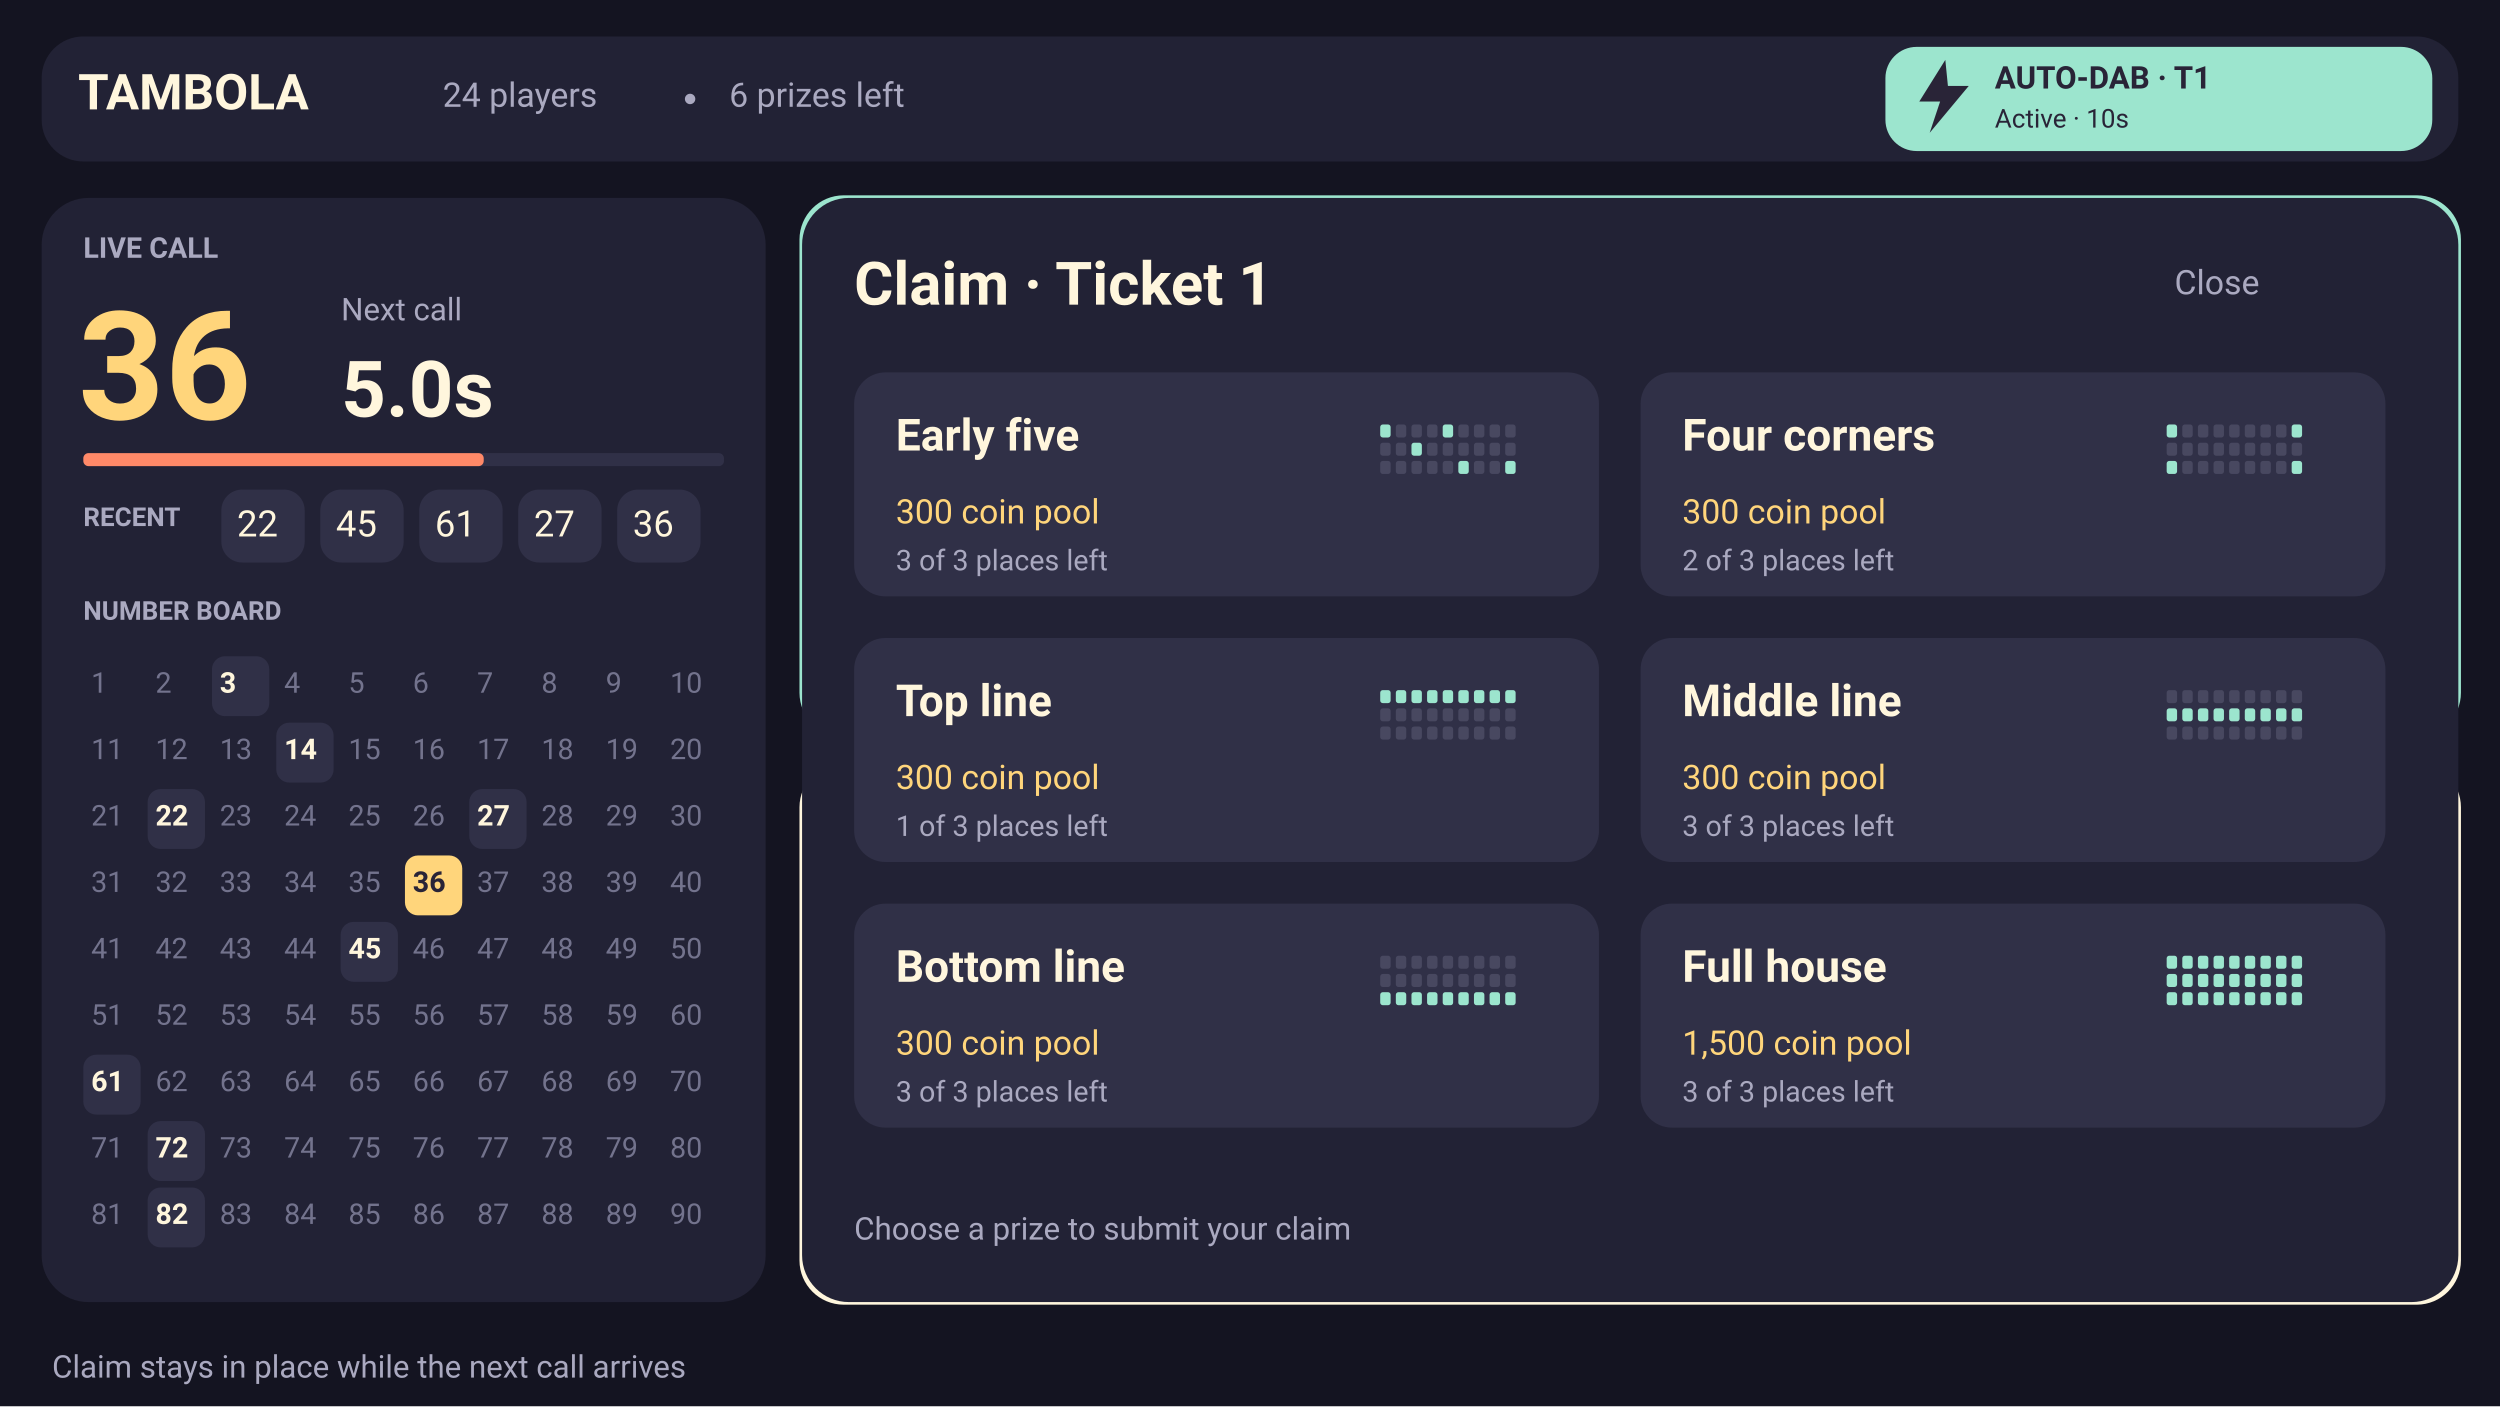
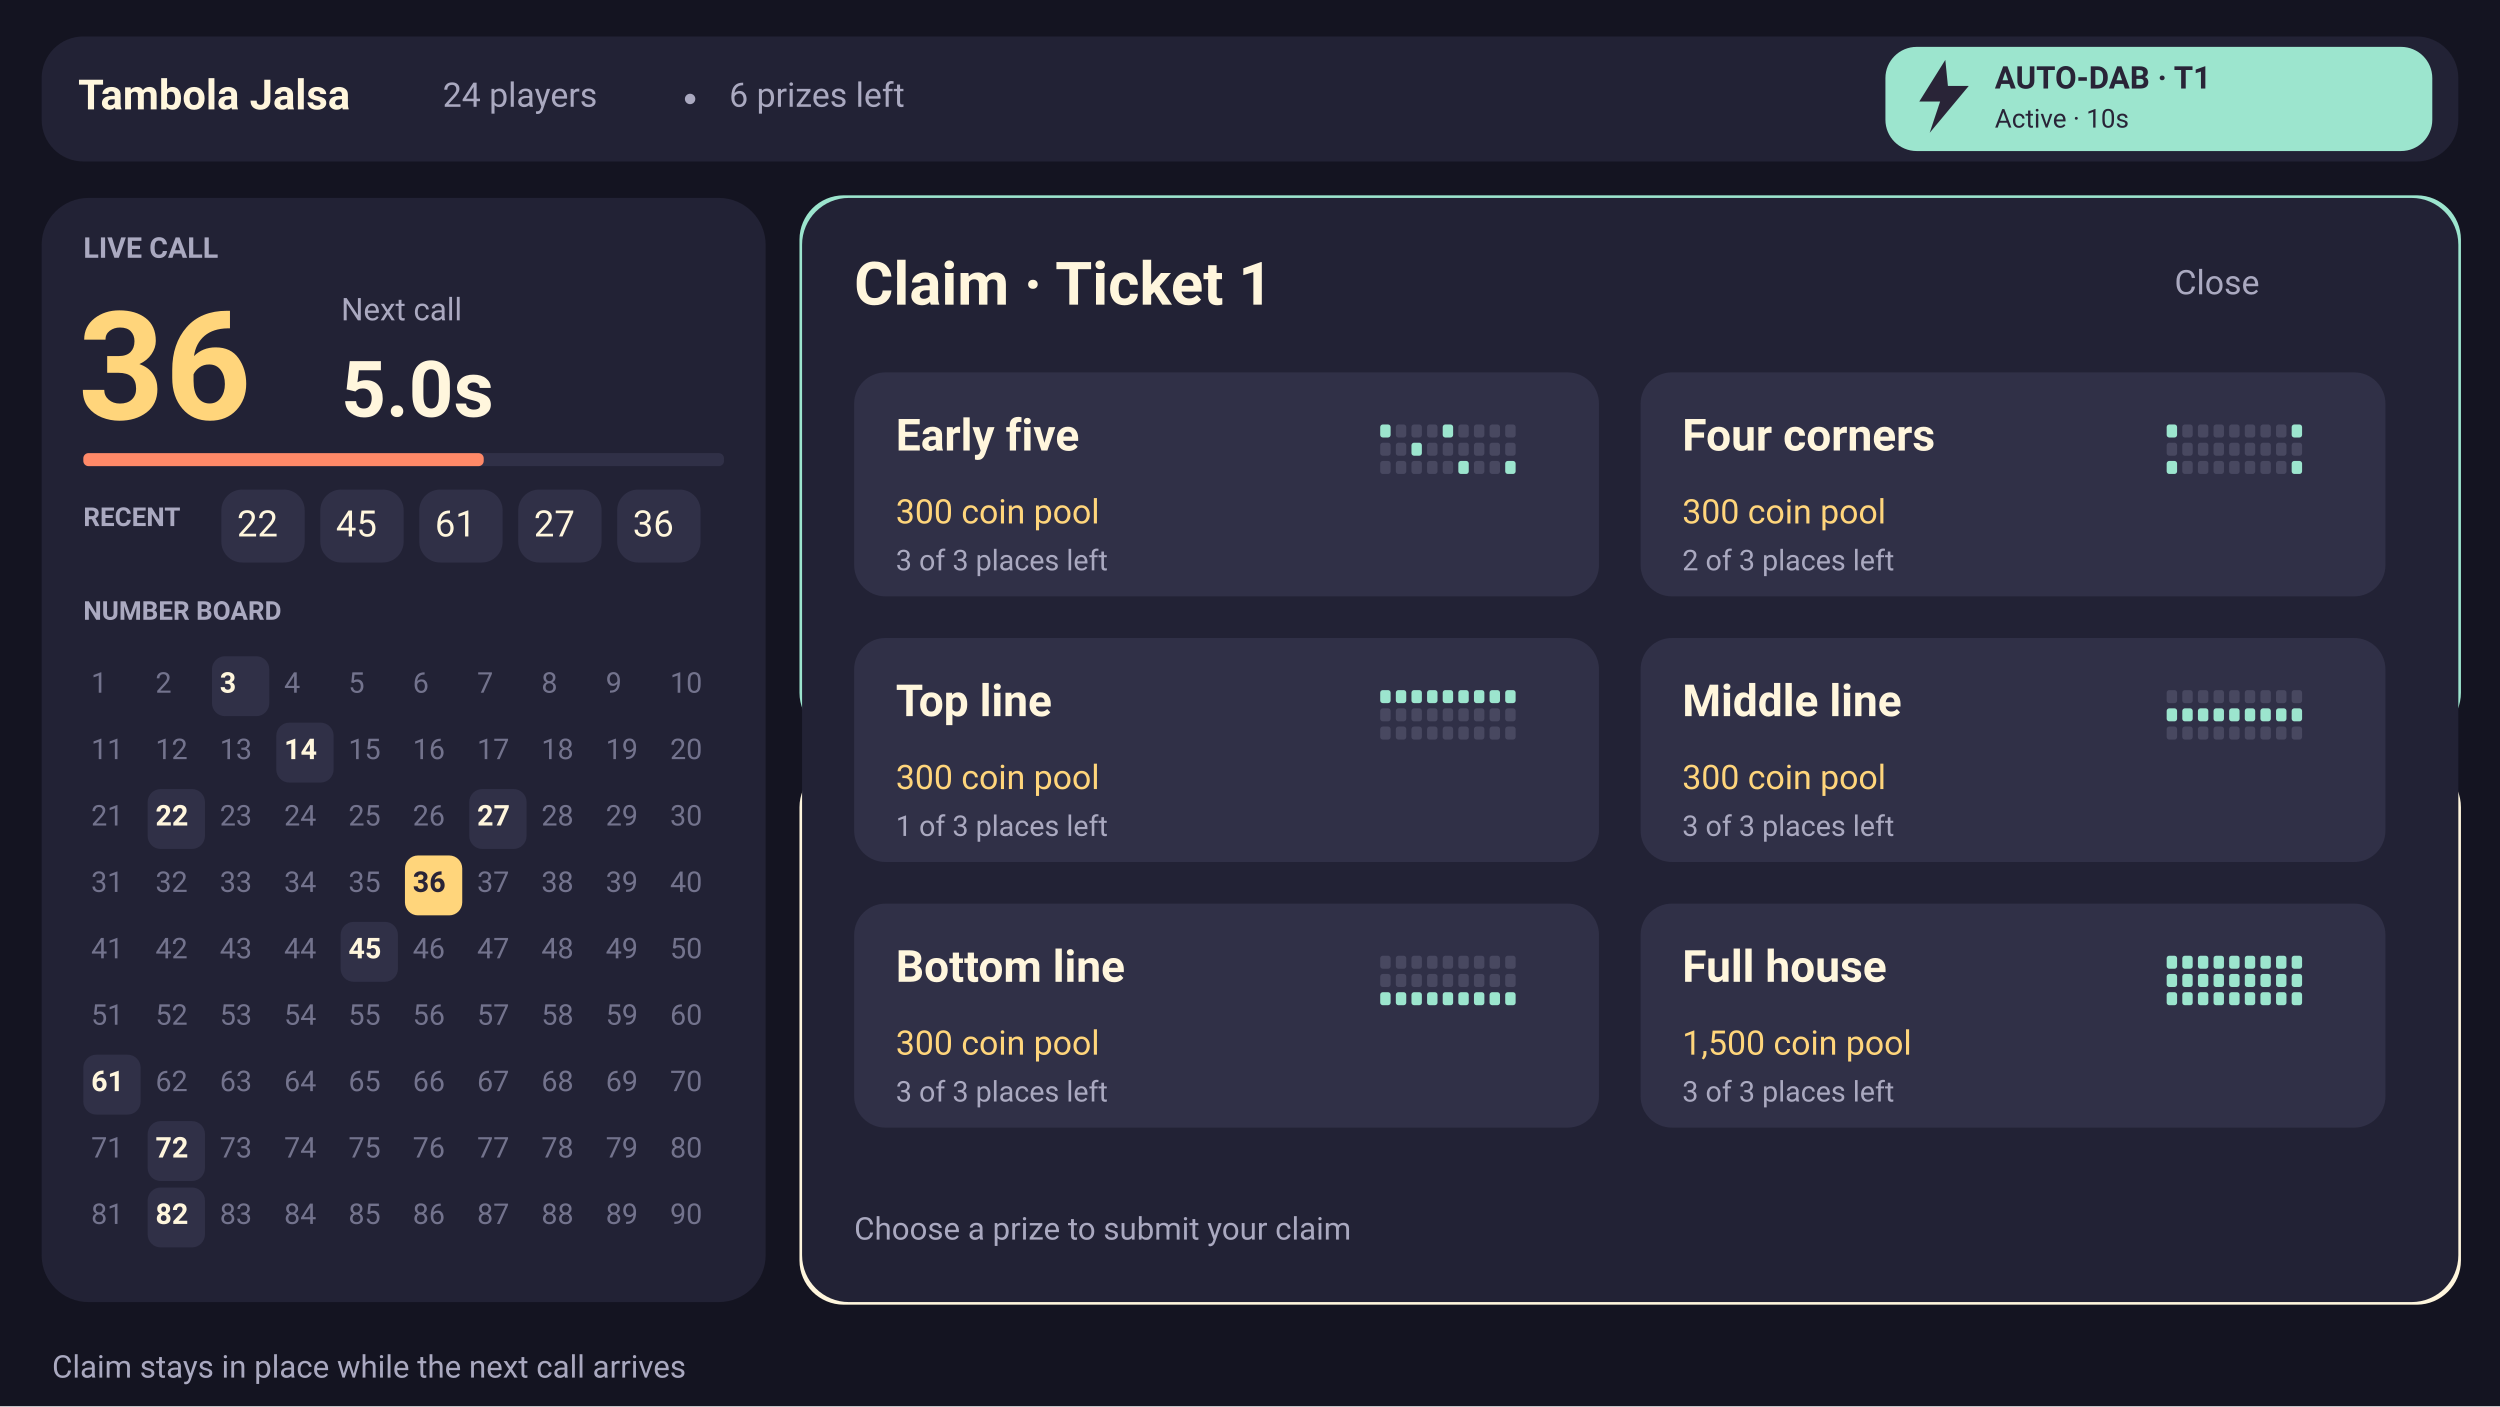
<svg xmlns="http://www.w3.org/2000/svg" width="960" height="540" viewBox="0 0 960 540">
  <rect width="960" height="540" fill="#141421" />
  <rect x="16" y="14" width="928" height="48" rx="16" fill="#222235" />
-   <text x="30" y="42" font-family="Segoe UI,Roboto,sans-serif" font-size="19" font-weight="700" fill="#FFF6DD">TAMBOLA</text>
+   <text x="30" y="42" font-family="Segoe UI,Roboto,sans-serif" font-size="16" font-weight="700" fill="#FFF6DD">Tambola Jalsa</text>
  <text x="170" y="41" font-family="Segoe UI,Roboto,sans-serif" font-size="13" font-weight="400" fill="#AAA9C0">24 players</text>
  <circle cx="265" cy="38" r="2" fill="#AAA9C0" />
  <text x="280" y="41" font-family="Segoe UI,Roboto,sans-serif" font-size="13" font-weight="400" fill="#AAA9C0">6 prizes left</text>
  <rect x="724" y="18" width="210" height="40" rx="12" fill="#9CE5CE" />
  <polygon points="747,23 737,39 745,39 741,51 756,33 748,33" fill="#292437" />
  <text x="766" y="34" font-family="Segoe UI,Roboto,sans-serif" font-size="12" font-weight="700" fill="#292437">AUTO-DAB · T1</text>
  <text x="766" y="49" font-family="Segoe UI,Roboto,sans-serif" font-size="10" font-weight="400" fill="#292437">Active · 10s</text>
  <rect x="16" y="76" width="278" height="424" rx="18" fill="#222235" />
  <text x="32" y="99" font-family="Segoe UI,Roboto,sans-serif" font-size="11" font-weight="700" fill="#AAA9C0">LIVE CALL</text>
  <text x="30" y="161" font-family="Segoe UI,Roboto,sans-serif" font-size="58" font-weight="700" fill="#FFD57B">36</text>
  <text x="131" y="123" font-family="Segoe UI,Roboto,sans-serif" font-size="12" font-weight="400" fill="#AAA9C0">Next call</text>
  <text x="131" y="160" font-family="Segoe UI,Roboto,sans-serif" font-size="30" font-weight="700" fill="#FFF6DD">5.0s</text>
  <rect x="32" y="174" width="246" height="5" rx="2" fill="#303047" />
  <rect x="32" y="174" width="153.75" height="5" rx="2" fill="#FF8968" />
  <text x="32" y="202" font-family="Segoe UI,Roboto,sans-serif" font-size="10" font-weight="700" fill="#AAA9C0">RECENT</text>
  <rect x="85" y="188" width="32" height="28" rx="8" fill="#303047" />
  <text x="91" y="206" font-family="Segoe UI,Roboto,sans-serif" font-size="14" font-weight="400" fill="#FFF6DD">22</text>
  <rect x="123" y="188" width="32" height="28" rx="8" fill="#303047" />
  <text x="129" y="206" font-family="Segoe UI,Roboto,sans-serif" font-size="14" font-weight="400" fill="#FFF6DD">45</text>
  <rect x="161" y="188" width="32" height="28" rx="8" fill="#303047" />
  <text x="167" y="206" font-family="Segoe UI,Roboto,sans-serif" font-size="14" font-weight="400" fill="#FFF6DD">61</text>
  <rect x="199" y="188" width="32" height="28" rx="8" fill="#303047" />
  <text x="205" y="206" font-family="Segoe UI,Roboto,sans-serif" font-size="14" font-weight="400" fill="#FFF6DD">27</text>
  <rect x="237" y="188" width="32" height="28" rx="8" fill="#303047" />
  <text x="243" y="206" font-family="Segoe UI,Roboto,sans-serif" font-size="14" font-weight="400" fill="#FFF6DD">36</text>
  <text x="32" y="238" font-family="Segoe UI,Roboto,sans-serif" font-size="10" font-weight="700" fill="#AAA9C0">NUMBER BOARD</text>
  <text x="35.0" y="266.0" font-family="Segoe UI,Roboto,sans-serif" font-size="11" font-weight="400" fill="#73738D">1</text>
  <text x="59.7" y="266.0" font-family="Segoe UI,Roboto,sans-serif" font-size="11" font-weight="400" fill="#73738D">2</text>
  <rect x="81.4" y="252.0" width="22" height="23" rx="5" fill="#303047" />
  <text x="84.4" y="266.0" font-family="Segoe UI,Roboto,sans-serif" font-size="11" font-weight="700" fill="#FFF6DD">3</text>
  <text x="109.1" y="266.0" font-family="Segoe UI,Roboto,sans-serif" font-size="11" font-weight="400" fill="#73738D">4</text>
  <text x="133.8" y="266.0" font-family="Segoe UI,Roboto,sans-serif" font-size="11" font-weight="400" fill="#73738D">5</text>
  <text x="158.5" y="266.0" font-family="Segoe UI,Roboto,sans-serif" font-size="11" font-weight="400" fill="#73738D">6</text>
  <text x="183.2" y="266.0" font-family="Segoe UI,Roboto,sans-serif" font-size="11" font-weight="400" fill="#73738D">7</text>
  <text x="207.9" y="266.0" font-family="Segoe UI,Roboto,sans-serif" font-size="11" font-weight="400" fill="#73738D">8</text>
  <text x="232.6" y="266.0" font-family="Segoe UI,Roboto,sans-serif" font-size="11" font-weight="400" fill="#73738D">9</text>
  <text x="257.3" y="266.0" font-family="Segoe UI,Roboto,sans-serif" font-size="11" font-weight="400" fill="#73738D">10</text>
  <text x="35.0" y="291.5" font-family="Segoe UI,Roboto,sans-serif" font-size="11" font-weight="400" fill="#73738D">11</text>
  <text x="59.7" y="291.5" font-family="Segoe UI,Roboto,sans-serif" font-size="11" font-weight="400" fill="#73738D">12</text>
  <text x="84.4" y="291.5" font-family="Segoe UI,Roboto,sans-serif" font-size="11" font-weight="400" fill="#73738D">13</text>
  <rect x="106.1" y="277.5" width="22" height="23" rx="5" fill="#303047" />
  <text x="109.1" y="291.5" font-family="Segoe UI,Roboto,sans-serif" font-size="11" font-weight="700" fill="#FFF6DD">14</text>
  <text x="133.8" y="291.5" font-family="Segoe UI,Roboto,sans-serif" font-size="11" font-weight="400" fill="#73738D">15</text>
  <text x="158.5" y="291.5" font-family="Segoe UI,Roboto,sans-serif" font-size="11" font-weight="400" fill="#73738D">16</text>
  <text x="183.2" y="291.5" font-family="Segoe UI,Roboto,sans-serif" font-size="11" font-weight="400" fill="#73738D">17</text>
  <text x="207.9" y="291.5" font-family="Segoe UI,Roboto,sans-serif" font-size="11" font-weight="400" fill="#73738D">18</text>
  <text x="232.6" y="291.5" font-family="Segoe UI,Roboto,sans-serif" font-size="11" font-weight="400" fill="#73738D">19</text>
  <text x="257.3" y="291.5" font-family="Segoe UI,Roboto,sans-serif" font-size="11" font-weight="400" fill="#73738D">20</text>
  <text x="35.0" y="317.0" font-family="Segoe UI,Roboto,sans-serif" font-size="11" font-weight="400" fill="#73738D">21</text>
  <rect x="56.7" y="303.0" width="22" height="23" rx="5" fill="#303047" />
  <text x="59.7" y="317.0" font-family="Segoe UI,Roboto,sans-serif" font-size="11" font-weight="700" fill="#FFF6DD">22</text>
  <text x="84.4" y="317.0" font-family="Segoe UI,Roboto,sans-serif" font-size="11" font-weight="400" fill="#73738D">23</text>
  <text x="109.1" y="317.0" font-family="Segoe UI,Roboto,sans-serif" font-size="11" font-weight="400" fill="#73738D">24</text>
  <text x="133.8" y="317.0" font-family="Segoe UI,Roboto,sans-serif" font-size="11" font-weight="400" fill="#73738D">25</text>
  <text x="158.5" y="317.0" font-family="Segoe UI,Roboto,sans-serif" font-size="11" font-weight="400" fill="#73738D">26</text>
  <rect x="180.2" y="303.0" width="22" height="23" rx="5" fill="#303047" />
  <text x="183.2" y="317.0" font-family="Segoe UI,Roboto,sans-serif" font-size="11" font-weight="700" fill="#FFF6DD">27</text>
  <text x="207.9" y="317.0" font-family="Segoe UI,Roboto,sans-serif" font-size="11" font-weight="400" fill="#73738D">28</text>
  <text x="232.6" y="317.0" font-family="Segoe UI,Roboto,sans-serif" font-size="11" font-weight="400" fill="#73738D">29</text>
  <text x="257.3" y="317.0" font-family="Segoe UI,Roboto,sans-serif" font-size="11" font-weight="400" fill="#73738D">30</text>
  <text x="35.0" y="342.5" font-family="Segoe UI,Roboto,sans-serif" font-size="11" font-weight="400" fill="#73738D">31</text>
  <text x="59.7" y="342.5" font-family="Segoe UI,Roboto,sans-serif" font-size="11" font-weight="400" fill="#73738D">32</text>
  <text x="84.4" y="342.5" font-family="Segoe UI,Roboto,sans-serif" font-size="11" font-weight="400" fill="#73738D">33</text>
  <text x="109.1" y="342.5" font-family="Segoe UI,Roboto,sans-serif" font-size="11" font-weight="400" fill="#73738D">34</text>
  <text x="133.8" y="342.5" font-family="Segoe UI,Roboto,sans-serif" font-size="11" font-weight="400" fill="#73738D">35</text>
  <rect x="155.5" y="328.5" width="22" height="23" rx="5" fill="#FFD57B" />
  <text x="158.5" y="342.5" font-family="Segoe UI,Roboto,sans-serif" font-size="11" font-weight="700" fill="#292437">36</text>
  <text x="183.2" y="342.5" font-family="Segoe UI,Roboto,sans-serif" font-size="11" font-weight="400" fill="#73738D">37</text>
  <text x="207.9" y="342.5" font-family="Segoe UI,Roboto,sans-serif" font-size="11" font-weight="400" fill="#73738D">38</text>
  <text x="232.6" y="342.5" font-family="Segoe UI,Roboto,sans-serif" font-size="11" font-weight="400" fill="#73738D">39</text>
  <text x="257.3" y="342.5" font-family="Segoe UI,Roboto,sans-serif" font-size="11" font-weight="400" fill="#73738D">40</text>
  <text x="35.0" y="368.0" font-family="Segoe UI,Roboto,sans-serif" font-size="11" font-weight="400" fill="#73738D">41</text>
  <text x="59.7" y="368.0" font-family="Segoe UI,Roboto,sans-serif" font-size="11" font-weight="400" fill="#73738D">42</text>
  <text x="84.4" y="368.0" font-family="Segoe UI,Roboto,sans-serif" font-size="11" font-weight="400" fill="#73738D">43</text>
  <text x="109.1" y="368.0" font-family="Segoe UI,Roboto,sans-serif" font-size="11" font-weight="400" fill="#73738D">44</text>
  <rect x="130.8" y="354.0" width="22" height="23" rx="5" fill="#303047" />
  <text x="133.8" y="368.0" font-family="Segoe UI,Roboto,sans-serif" font-size="11" font-weight="700" fill="#FFF6DD">45</text>
  <text x="158.5" y="368.0" font-family="Segoe UI,Roboto,sans-serif" font-size="11" font-weight="400" fill="#73738D">46</text>
  <text x="183.2" y="368.0" font-family="Segoe UI,Roboto,sans-serif" font-size="11" font-weight="400" fill="#73738D">47</text>
  <text x="207.9" y="368.0" font-family="Segoe UI,Roboto,sans-serif" font-size="11" font-weight="400" fill="#73738D">48</text>
  <text x="232.6" y="368.0" font-family="Segoe UI,Roboto,sans-serif" font-size="11" font-weight="400" fill="#73738D">49</text>
  <text x="257.3" y="368.0" font-family="Segoe UI,Roboto,sans-serif" font-size="11" font-weight="400" fill="#73738D">50</text>
  <text x="35.0" y="393.5" font-family="Segoe UI,Roboto,sans-serif" font-size="11" font-weight="400" fill="#73738D">51</text>
  <text x="59.7" y="393.5" font-family="Segoe UI,Roboto,sans-serif" font-size="11" font-weight="400" fill="#73738D">52</text>
  <text x="84.4" y="393.5" font-family="Segoe UI,Roboto,sans-serif" font-size="11" font-weight="400" fill="#73738D">53</text>
  <text x="109.1" y="393.5" font-family="Segoe UI,Roboto,sans-serif" font-size="11" font-weight="400" fill="#73738D">54</text>
  <text x="133.8" y="393.5" font-family="Segoe UI,Roboto,sans-serif" font-size="11" font-weight="400" fill="#73738D">55</text>
  <text x="158.5" y="393.5" font-family="Segoe UI,Roboto,sans-serif" font-size="11" font-weight="400" fill="#73738D">56</text>
  <text x="183.2" y="393.5" font-family="Segoe UI,Roboto,sans-serif" font-size="11" font-weight="400" fill="#73738D">57</text>
  <text x="207.9" y="393.5" font-family="Segoe UI,Roboto,sans-serif" font-size="11" font-weight="400" fill="#73738D">58</text>
  <text x="232.6" y="393.5" font-family="Segoe UI,Roboto,sans-serif" font-size="11" font-weight="400" fill="#73738D">59</text>
  <text x="257.3" y="393.5" font-family="Segoe UI,Roboto,sans-serif" font-size="11" font-weight="400" fill="#73738D">60</text>
  <rect x="32.0" y="405.0" width="22" height="23" rx="5" fill="#303047" />
  <text x="35.0" y="419.0" font-family="Segoe UI,Roboto,sans-serif" font-size="11" font-weight="700" fill="#FFF6DD">61</text>
  <text x="59.7" y="419.0" font-family="Segoe UI,Roboto,sans-serif" font-size="11" font-weight="400" fill="#73738D">62</text>
  <text x="84.4" y="419.0" font-family="Segoe UI,Roboto,sans-serif" font-size="11" font-weight="400" fill="#73738D">63</text>
  <text x="109.1" y="419.0" font-family="Segoe UI,Roboto,sans-serif" font-size="11" font-weight="400" fill="#73738D">64</text>
  <text x="133.8" y="419.0" font-family="Segoe UI,Roboto,sans-serif" font-size="11" font-weight="400" fill="#73738D">65</text>
  <text x="158.5" y="419.0" font-family="Segoe UI,Roboto,sans-serif" font-size="11" font-weight="400" fill="#73738D">66</text>
  <text x="183.2" y="419.0" font-family="Segoe UI,Roboto,sans-serif" font-size="11" font-weight="400" fill="#73738D">67</text>
  <text x="207.9" y="419.0" font-family="Segoe UI,Roboto,sans-serif" font-size="11" font-weight="400" fill="#73738D">68</text>
  <text x="232.6" y="419.0" font-family="Segoe UI,Roboto,sans-serif" font-size="11" font-weight="400" fill="#73738D">69</text>
  <text x="257.3" y="419.0" font-family="Segoe UI,Roboto,sans-serif" font-size="11" font-weight="400" fill="#73738D">70</text>
  <text x="35.0" y="444.5" font-family="Segoe UI,Roboto,sans-serif" font-size="11" font-weight="400" fill="#73738D">71</text>
  <rect x="56.7" y="430.5" width="22" height="23" rx="5" fill="#303047" />
  <text x="59.7" y="444.5" font-family="Segoe UI,Roboto,sans-serif" font-size="11" font-weight="700" fill="#FFF6DD">72</text>
  <text x="84.4" y="444.5" font-family="Segoe UI,Roboto,sans-serif" font-size="11" font-weight="400" fill="#73738D">73</text>
  <text x="109.1" y="444.5" font-family="Segoe UI,Roboto,sans-serif" font-size="11" font-weight="400" fill="#73738D">74</text>
  <text x="133.8" y="444.5" font-family="Segoe UI,Roboto,sans-serif" font-size="11" font-weight="400" fill="#73738D">75</text>
  <text x="158.5" y="444.5" font-family="Segoe UI,Roboto,sans-serif" font-size="11" font-weight="400" fill="#73738D">76</text>
  <text x="183.2" y="444.5" font-family="Segoe UI,Roboto,sans-serif" font-size="11" font-weight="400" fill="#73738D">77</text>
  <text x="207.9" y="444.5" font-family="Segoe UI,Roboto,sans-serif" font-size="11" font-weight="400" fill="#73738D">78</text>
  <text x="232.6" y="444.5" font-family="Segoe UI,Roboto,sans-serif" font-size="11" font-weight="400" fill="#73738D">79</text>
  <text x="257.3" y="444.5" font-family="Segoe UI,Roboto,sans-serif" font-size="11" font-weight="400" fill="#73738D">80</text>
  <text x="35.0" y="470.0" font-family="Segoe UI,Roboto,sans-serif" font-size="11" font-weight="400" fill="#73738D">81</text>
  <rect x="56.7" y="456.0" width="22" height="23" rx="5" fill="#303047" />
  <text x="59.7" y="470.0" font-family="Segoe UI,Roboto,sans-serif" font-size="11" font-weight="700" fill="#FFF6DD">82</text>
  <text x="84.4" y="470.0" font-family="Segoe UI,Roboto,sans-serif" font-size="11" font-weight="400" fill="#73738D">83</text>
  <text x="109.1" y="470.0" font-family="Segoe UI,Roboto,sans-serif" font-size="11" font-weight="400" fill="#73738D">84</text>
  <text x="133.8" y="470.0" font-family="Segoe UI,Roboto,sans-serif" font-size="11" font-weight="400" fill="#73738D">85</text>
  <text x="158.5" y="470.0" font-family="Segoe UI,Roboto,sans-serif" font-size="11" font-weight="400" fill="#73738D">86</text>
  <text x="183.2" y="470.0" font-family="Segoe UI,Roboto,sans-serif" font-size="11" font-weight="400" fill="#73738D">87</text>
  <text x="207.9" y="470.0" font-family="Segoe UI,Roboto,sans-serif" font-size="11" font-weight="400" fill="#73738D">88</text>
  <text x="232.6" y="470.0" font-family="Segoe UI,Roboto,sans-serif" font-size="11" font-weight="400" fill="#73738D">89</text>
  <text x="257.3" y="470.0" font-family="Segoe UI,Roboto,sans-serif" font-size="11" font-weight="400" fill="#73738D">90</text>
  <rect x="308" y="76" width="636" height="206" rx="16" fill="#FFF6DD" stroke="#9CE5CE" stroke-width="2" />
  <text x="323" y="98" font-family="Segoe UI,Roboto,sans-serif" font-size="12" font-weight="700" fill="#292437">TICKET 1</text>
  <text x="405" y="97" font-family="Segoe UI,Roboto,sans-serif" font-size="11" font-weight="400" fill="#62596A">Auto-Dab active</text>
  <rect x="824" y="81" width="108" height="30" rx="10" fill="#FF8968" />
  <text x="845" y="99" font-family="Segoe UI,Roboto,sans-serif" font-size="12" font-weight="700" fill="#292437">Claim prize</text>
  <rect x="320" y="118" width="65" height="48" rx="6" fill="#FAF0D7" />
  <circle cx="352.5" cy="142" r="20" fill="#9CE5CE" />
  <text x="344.5" y="148" font-family="Segoe UI,Roboto,sans-serif" font-size="24" font-weight="700" fill="#292437">3</text>
  <rect x="388" y="118" width="65" height="48" rx="6" fill="#EDE3CC" />
  <rect x="456" y="118" width="65" height="48" rx="6" fill="#FAF0D7" />
  <circle cx="488.5" cy="142" r="20" fill="#9CE5CE" />
  <text x="473.5" y="148" font-family="Segoe UI,Roboto,sans-serif" font-size="24" font-weight="700" fill="#292437">22</text>
  <rect x="524" y="118" width="65" height="48" rx="6" fill="#EDE3CC" />
  <rect x="592" y="118" width="65" height="48" rx="6" fill="#FAF0D7" />
  <circle cx="624.5" cy="142" r="20" fill="#9CE5CE" />
  <text x="609.5" y="148" font-family="Segoe UI,Roboto,sans-serif" font-size="24" font-weight="700" fill="#292437">45</text>
  <rect x="660" y="118" width="65" height="48" rx="6" fill="#EDE3CC" />
  <rect x="728" y="118" width="65" height="48" rx="6" fill="#FAF0D7" />
  <circle cx="760.5" cy="142" r="20" fill="#9CE5CE" />
  <text x="745.5" y="148" font-family="Segoe UI,Roboto,sans-serif" font-size="24" font-weight="700" fill="#292437">61</text>
  <rect x="796" y="118" width="65" height="48" rx="6" fill="#EDE3CC" />
  <rect x="864" y="118" width="65" height="48" rx="6" fill="#FAF0D7" />
  <circle cx="896.5" cy="142" r="20" fill="#9CE5CE" />
  <text x="881.5" y="148" font-family="Segoe UI,Roboto,sans-serif" font-size="24" font-weight="700" fill="#292437">82</text>
  <rect x="320" y="169" width="65" height="48" rx="6" fill="#EDE3CC" />
  <rect x="388" y="169" width="65" height="48" rx="6" fill="#FAF0D7" />
  <circle cx="420.5" cy="193" r="20" fill="#9CE5CE" />
  <text x="405.5" y="199" font-family="Segoe UI,Roboto,sans-serif" font-size="24" font-weight="700" fill="#292437">14</text>
  <rect x="456" y="169" width="65" height="48" rx="6" fill="#FAF0D7" />
  <circle cx="488.5" cy="193" r="20" fill="#9CE5CE" />
  <text x="473.5" y="199" font-family="Segoe UI,Roboto,sans-serif" font-size="24" font-weight="700" fill="#292437">27</text>
  <rect x="524" y="169" width="65" height="48" rx="6" fill="#FAF0D7" />
  <circle cx="556.5" cy="193" r="20" fill="#9CE5CE" />
  <text x="541.5" y="199" font-family="Segoe UI,Roboto,sans-serif" font-size="24" font-weight="700" fill="#292437">36</text>
  <rect x="592" y="169" width="65" height="48" rx="6" fill="#EDE3CC" />
  <rect x="660" y="169" width="65" height="48" rx="6" fill="#FAF0D7" />
  <text x="677.5" y="199" font-family="Segoe UI,Roboto,sans-serif" font-size="24" font-weight="700" fill="#292437">56</text>
  <rect x="728" y="169" width="65" height="48" rx="6" fill="#EDE3CC" />
  <rect x="796" y="169" width="65" height="48" rx="6" fill="#FAF0D7" />
  <text x="813.5" y="199" font-family="Segoe UI,Roboto,sans-serif" font-size="24" font-weight="700" fill="#292437">74</text>
  <rect x="864" y="169" width="65" height="48" rx="6" fill="#EDE3CC" />
  <rect x="320" y="220" width="65" height="48" rx="6" fill="#FAF0D7" />
  <text x="344.5" y="250" font-family="Segoe UI,Roboto,sans-serif" font-size="24" font-weight="700" fill="#292437">8</text>
  <rect x="388" y="220" width="65" height="48" rx="6" fill="#FAF0D7" />
  <text x="405.5" y="250" font-family="Segoe UI,Roboto,sans-serif" font-size="24" font-weight="700" fill="#292437">19</text>
  <rect x="456" y="220" width="65" height="48" rx="6" fill="#EDE3CC" />
  <rect x="524" y="220" width="65" height="48" rx="6" fill="#EDE3CC" />
  <rect x="592" y="220" width="65" height="48" rx="6" fill="#FAF0D7" />
  <text x="609.5" y="250" font-family="Segoe UI,Roboto,sans-serif" font-size="24" font-weight="700" fill="#292437">49</text>
  <rect x="660" y="220" width="65" height="48" rx="6" fill="#EDE3CC" />
  <rect x="728" y="220" width="65" height="48" rx="6" fill="#FAF0D7" />
  <text x="745.5" y="250" font-family="Segoe UI,Roboto,sans-serif" font-size="24" font-weight="700" fill="#292437">68</text>
  <rect x="796" y="220" width="65" height="48" rx="6" fill="#EDE3CC" />
  <rect x="864" y="220" width="65" height="48" rx="6" fill="#FAF0D7" />
  <text x="881.5" y="250" font-family="Segoe UI,Roboto,sans-serif" font-size="24" font-weight="700" fill="#292437">89</text>
  <rect x="308" y="294" width="636" height="206" rx="16" fill="#FFF6DD" stroke="#FFF6DD" stroke-width="2" />
  <text x="323" y="316" font-family="Segoe UI,Roboto,sans-serif" font-size="12" font-weight="700" fill="#292437">TICKET 2</text>
  <text x="405" y="315" font-family="Segoe UI,Roboto,sans-serif" font-size="11" font-weight="400" fill="#62596A">Ready to mark</text>
  <rect x="824" y="299" width="108" height="30" rx="10" fill="#FF8968" />
  <text x="845" y="317" font-family="Segoe UI,Roboto,sans-serif" font-size="12" font-weight="700" fill="#292437">Claim prize</text>
  <rect x="320" y="336" width="65" height="48" rx="6" fill="#FAF0D7" />
  <text x="344.5" y="366" font-family="Segoe UI,Roboto,sans-serif" font-size="24" font-weight="700" fill="#292437">1</text>
  <rect x="388" y="336" width="65" height="48" rx="6" fill="#EDE3CC" />
  <rect x="456" y="336" width="65" height="48" rx="6" fill="#FAF0D7" />
  <text x="473.5" y="366" font-family="Segoe UI,Roboto,sans-serif" font-size="24" font-weight="700" fill="#292437">20</text>
  <rect x="524" y="336" width="65" height="48" rx="6" fill="#EDE3CC" />
  <rect x="592" y="336" width="65" height="48" rx="6" fill="#FAF0D7" />
  <text x="609.5" y="366" font-family="Segoe UI,Roboto,sans-serif" font-size="24" font-weight="700" fill="#292437">41</text>
  <rect x="660" y="336" width="65" height="48" rx="6" fill="#EDE3CC" />
  <rect x="728" y="336" width="65" height="48" rx="6" fill="#FAF0D7" />
  <text x="745.5" y="366" font-family="Segoe UI,Roboto,sans-serif" font-size="24" font-weight="700" fill="#292437">60</text>
  <rect x="796" y="336" width="65" height="48" rx="6" fill="#EDE3CC" />
  <rect x="864" y="336" width="65" height="48" rx="6" fill="#FAF0D7" />
  <text x="881.5" y="366" font-family="Segoe UI,Roboto,sans-serif" font-size="24" font-weight="700" fill="#292437">80</text>
  <rect x="320" y="387" width="65" height="48" rx="6" fill="#EDE3CC" />
  <rect x="388" y="387" width="65" height="48" rx="6" fill="#FAF0D7" />
  <text x="405.5" y="417" font-family="Segoe UI,Roboto,sans-serif" font-size="24" font-weight="700" fill="#292437">11</text>
  <rect x="456" y="387" width="65" height="48" rx="6" fill="#EDE3CC" />
  <rect x="524" y="387" width="65" height="48" rx="6" fill="#FAF0D7" />
  <text x="541.5" y="417" font-family="Segoe UI,Roboto,sans-serif" font-size="24" font-weight="700" fill="#292437">34</text>
  <rect x="592" y="387" width="65" height="48" rx="6" fill="#EDE3CC" />
  <rect x="660" y="387" width="65" height="48" rx="6" fill="#FAF0D7" />
  <text x="677.5" y="417" font-family="Segoe UI,Roboto,sans-serif" font-size="24" font-weight="700" fill="#292437">54</text>
  <rect x="728" y="387" width="65" height="48" rx="6" fill="#EDE3CC" />
  <rect x="796" y="387" width="65" height="48" rx="6" fill="#FAF0D7" />
  <text x="813.5" y="417" font-family="Segoe UI,Roboto,sans-serif" font-size="24" font-weight="700" fill="#292437">73</text>
  <rect x="864" y="387" width="65" height="48" rx="6" fill="#FAF0D7" />
  <text x="881.5" y="417" font-family="Segoe UI,Roboto,sans-serif" font-size="24" font-weight="700" fill="#292437">86</text>
  <rect x="320" y="438" width="65" height="48" rx="6" fill="#FAF0D7" />
  <text x="344.5" y="468" font-family="Segoe UI,Roboto,sans-serif" font-size="24" font-weight="700" fill="#292437">7</text>
  <rect x="388" y="438" width="65" height="48" rx="6" fill="#FAF0D7" />
  <text x="405.5" y="468" font-family="Segoe UI,Roboto,sans-serif" font-size="24" font-weight="700" fill="#292437">18</text>
  <rect x="456" y="438" width="65" height="48" rx="6" fill="#FAF0D7" />
  <text x="473.5" y="468" font-family="Segoe UI,Roboto,sans-serif" font-size="24" font-weight="700" fill="#292437">29</text>
  <rect x="524" y="438" width="65" height="48" rx="6" fill="#EDE3CC" />
  <rect x="592" y="438" width="65" height="48" rx="6" fill="#FAF0D7" />
  <text x="609.5" y="468" font-family="Segoe UI,Roboto,sans-serif" font-size="24" font-weight="700" fill="#292437">48</text>
  <rect x="660" y="438" width="65" height="48" rx="6" fill="#EDE3CC" />
  <rect x="728" y="438" width="65" height="48" rx="6" fill="#FAF0D7" />
  <text x="745.5" y="468" font-family="Segoe UI,Roboto,sans-serif" font-size="24" font-weight="700" fill="#292437">69</text>
  <rect x="796" y="438" width="65" height="48" rx="6" fill="#EDE3CC" />
  <rect x="864" y="438" width="65" height="48" rx="6" fill="#EDE3CC" />
  <text x="20" y="529" font-family="Segoe UI,Roboto,sans-serif" font-size="12" font-weight="400" fill="#AAA9C0">Claim stays in place while the next call arrives</text>
  <rect x="308" y="76" width="636" height="424" rx="18" fill="#222235" />
  <text x="328" y="117" font-family="Segoe UI,Roboto,sans-serif" font-size="23" font-weight="700" fill="#FFF6DD">Claim · Ticket 1</text>
  <text x="835" y="113" font-family="Segoe UI,Roboto,sans-serif" font-size="13" font-weight="400" fill="#AAA9C0">Close</text>
  <rect x="328" y="143" width="286" height="86" rx="12" fill="#303047" />
  <text x="344" y="173" font-family="Segoe UI,Roboto,sans-serif" font-size="17" font-weight="700" fill="#FFF6DD">Early five</text>
  <text x="344" y="201" font-family="Segoe UI,Roboto,sans-serif" font-size="13" font-weight="400" fill="#FFD57B">300 coin pool</text>
  <text x="344" y="219" font-family="Segoe UI,Roboto,sans-serif" font-size="11" font-weight="400" fill="#AAA9C0">3 of 3 places left</text>
  <rect x="530" y="163" width="4" height="5" rx="1" fill="#9CE5CE" />
  <rect x="536" y="163" width="4" height="5" rx="1" fill="#484860" />
  <rect x="542" y="163" width="4" height="5" rx="1" fill="#484860" />
  <rect x="548" y="163" width="4" height="5" rx="1" fill="#484860" />
  <rect x="554" y="163" width="4" height="5" rx="1" fill="#9CE5CE" />
  <rect x="560" y="163" width="4" height="5" rx="1" fill="#484860" />
  <rect x="566" y="163" width="4" height="5" rx="1" fill="#484860" />
  <rect x="572" y="163" width="4" height="5" rx="1" fill="#484860" />
  <rect x="578" y="163" width="4" height="5" rx="1" fill="#484860" />
  <rect x="530" y="170" width="4" height="5" rx="1" fill="#484860" />
  <rect x="536" y="170" width="4" height="5" rx="1" fill="#484860" />
  <rect x="542" y="170" width="4" height="5" rx="1" fill="#9CE5CE" />
  <rect x="548" y="170" width="4" height="5" rx="1" fill="#484860" />
  <rect x="554" y="170" width="4" height="5" rx="1" fill="#484860" />
  <rect x="560" y="170" width="4" height="5" rx="1" fill="#484860" />
  <rect x="566" y="170" width="4" height="5" rx="1" fill="#484860" />
  <rect x="572" y="170" width="4" height="5" rx="1" fill="#484860" />
  <rect x="578" y="170" width="4" height="5" rx="1" fill="#484860" />
  <rect x="530" y="177" width="4" height="5" rx="1" fill="#484860" />
  <rect x="536" y="177" width="4" height="5" rx="1" fill="#484860" />
  <rect x="542" y="177" width="4" height="5" rx="1" fill="#484860" />
  <rect x="548" y="177" width="4" height="5" rx="1" fill="#484860" />
  <rect x="554" y="177" width="4" height="5" rx="1" fill="#484860" />
  <rect x="560" y="177" width="4" height="5" rx="1" fill="#9CE5CE" />
  <rect x="566" y="177" width="4" height="5" rx="1" fill="#484860" />
  <rect x="572" y="177" width="4" height="5" rx="1" fill="#484860" />
  <rect x="578" y="177" width="4" height="5" rx="1" fill="#9CE5CE" />
  <rect x="630" y="143" width="286" height="86" rx="12" fill="#303047" />
  <text x="646" y="173" font-family="Segoe UI,Roboto,sans-serif" font-size="17" font-weight="700" fill="#FFF6DD">Four corners</text>
  <text x="646" y="201" font-family="Segoe UI,Roboto,sans-serif" font-size="13" font-weight="400" fill="#FFD57B">300 coin pool</text>
  <text x="646" y="219" font-family="Segoe UI,Roboto,sans-serif" font-size="11" font-weight="400" fill="#AAA9C0">2 of 3 places left</text>
  <rect x="832" y="163" width="4" height="5" rx="1" fill="#9CE5CE" />
  <rect x="838" y="163" width="4" height="5" rx="1" fill="#484860" />
  <rect x="844" y="163" width="4" height="5" rx="1" fill="#484860" />
  <rect x="850" y="163" width="4" height="5" rx="1" fill="#484860" />
  <rect x="856" y="163" width="4" height="5" rx="1" fill="#484860" />
  <rect x="862" y="163" width="4" height="5" rx="1" fill="#484860" />
  <rect x="868" y="163" width="4" height="5" rx="1" fill="#484860" />
  <rect x="874" y="163" width="4" height="5" rx="1" fill="#484860" />
  <rect x="880" y="163" width="4" height="5" rx="1" fill="#9CE5CE" />
  <rect x="832" y="170" width="4" height="5" rx="1" fill="#484860" />
  <rect x="838" y="170" width="4" height="5" rx="1" fill="#484860" />
  <rect x="844" y="170" width="4" height="5" rx="1" fill="#484860" />
  <rect x="850" y="170" width="4" height="5" rx="1" fill="#484860" />
  <rect x="856" y="170" width="4" height="5" rx="1" fill="#484860" />
  <rect x="862" y="170" width="4" height="5" rx="1" fill="#484860" />
  <rect x="868" y="170" width="4" height="5" rx="1" fill="#484860" />
  <rect x="874" y="170" width="4" height="5" rx="1" fill="#484860" />
  <rect x="880" y="170" width="4" height="5" rx="1" fill="#484860" />
  <rect x="832" y="177" width="4" height="5" rx="1" fill="#9CE5CE" />
  <rect x="838" y="177" width="4" height="5" rx="1" fill="#484860" />
  <rect x="844" y="177" width="4" height="5" rx="1" fill="#484860" />
  <rect x="850" y="177" width="4" height="5" rx="1" fill="#484860" />
  <rect x="856" y="177" width="4" height="5" rx="1" fill="#484860" />
  <rect x="862" y="177" width="4" height="5" rx="1" fill="#484860" />
  <rect x="868" y="177" width="4" height="5" rx="1" fill="#484860" />
  <rect x="874" y="177" width="4" height="5" rx="1" fill="#484860" />
  <rect x="880" y="177" width="4" height="5" rx="1" fill="#9CE5CE" />
  <rect x="328" y="245" width="286" height="86" rx="12" fill="#303047" />
  <text x="344" y="275" font-family="Segoe UI,Roboto,sans-serif" font-size="17" font-weight="700" fill="#FFF6DD">Top line</text>
  <text x="344" y="303" font-family="Segoe UI,Roboto,sans-serif" font-size="13" font-weight="400" fill="#FFD57B">300 coin pool</text>
  <text x="344" y="321" font-family="Segoe UI,Roboto,sans-serif" font-size="11" font-weight="400" fill="#AAA9C0">1 of 3 places left</text>
  <rect x="530" y="265" width="4" height="5" rx="1" fill="#9CE5CE" />
  <rect x="536" y="265" width="4" height="5" rx="1" fill="#9CE5CE" />
  <rect x="542" y="265" width="4" height="5" rx="1" fill="#9CE5CE" />
  <rect x="548" y="265" width="4" height="5" rx="1" fill="#9CE5CE" />
  <rect x="554" y="265" width="4" height="5" rx="1" fill="#9CE5CE" />
  <rect x="560" y="265" width="4" height="5" rx="1" fill="#9CE5CE" />
  <rect x="566" y="265" width="4" height="5" rx="1" fill="#9CE5CE" />
  <rect x="572" y="265" width="4" height="5" rx="1" fill="#9CE5CE" />
  <rect x="578" y="265" width="4" height="5" rx="1" fill="#9CE5CE" />
  <rect x="530" y="272" width="4" height="5" rx="1" fill="#484860" />
  <rect x="536" y="272" width="4" height="5" rx="1" fill="#484860" />
  <rect x="542" y="272" width="4" height="5" rx="1" fill="#484860" />
  <rect x="548" y="272" width="4" height="5" rx="1" fill="#484860" />
  <rect x="554" y="272" width="4" height="5" rx="1" fill="#484860" />
  <rect x="560" y="272" width="4" height="5" rx="1" fill="#484860" />
  <rect x="566" y="272" width="4" height="5" rx="1" fill="#484860" />
  <rect x="572" y="272" width="4" height="5" rx="1" fill="#484860" />
  <rect x="578" y="272" width="4" height="5" rx="1" fill="#484860" />
  <rect x="530" y="279" width="4" height="5" rx="1" fill="#484860" />
  <rect x="536" y="279" width="4" height="5" rx="1" fill="#484860" />
  <rect x="542" y="279" width="4" height="5" rx="1" fill="#484860" />
  <rect x="548" y="279" width="4" height="5" rx="1" fill="#484860" />
  <rect x="554" y="279" width="4" height="5" rx="1" fill="#484860" />
  <rect x="560" y="279" width="4" height="5" rx="1" fill="#484860" />
  <rect x="566" y="279" width="4" height="5" rx="1" fill="#484860" />
  <rect x="572" y="279" width="4" height="5" rx="1" fill="#484860" />
  <rect x="578" y="279" width="4" height="5" rx="1" fill="#484860" />
  <rect x="630" y="245" width="286" height="86" rx="12" fill="#303047" />
  <text x="646" y="275" font-family="Segoe UI,Roboto,sans-serif" font-size="17" font-weight="700" fill="#FFF6DD">Middle line</text>
  <text x="646" y="303" font-family="Segoe UI,Roboto,sans-serif" font-size="13" font-weight="400" fill="#FFD57B">300 coin pool</text>
  <text x="646" y="321" font-family="Segoe UI,Roboto,sans-serif" font-size="11" font-weight="400" fill="#AAA9C0">3 of 3 places left</text>
  <rect x="832" y="265" width="4" height="5" rx="1" fill="#484860" />
  <rect x="838" y="265" width="4" height="5" rx="1" fill="#484860" />
  <rect x="844" y="265" width="4" height="5" rx="1" fill="#484860" />
  <rect x="850" y="265" width="4" height="5" rx="1" fill="#484860" />
  <rect x="856" y="265" width="4" height="5" rx="1" fill="#484860" />
  <rect x="862" y="265" width="4" height="5" rx="1" fill="#484860" />
  <rect x="868" y="265" width="4" height="5" rx="1" fill="#484860" />
  <rect x="874" y="265" width="4" height="5" rx="1" fill="#484860" />
  <rect x="880" y="265" width="4" height="5" rx="1" fill="#484860" />
  <rect x="832" y="272" width="4" height="5" rx="1" fill="#9CE5CE" />
  <rect x="838" y="272" width="4" height="5" rx="1" fill="#9CE5CE" />
  <rect x="844" y="272" width="4" height="5" rx="1" fill="#9CE5CE" />
  <rect x="850" y="272" width="4" height="5" rx="1" fill="#9CE5CE" />
  <rect x="856" y="272" width="4" height="5" rx="1" fill="#9CE5CE" />
  <rect x="862" y="272" width="4" height="5" rx="1" fill="#9CE5CE" />
  <rect x="868" y="272" width="4" height="5" rx="1" fill="#9CE5CE" />
  <rect x="874" y="272" width="4" height="5" rx="1" fill="#9CE5CE" />
  <rect x="880" y="272" width="4" height="5" rx="1" fill="#9CE5CE" />
  <rect x="832" y="279" width="4" height="5" rx="1" fill="#484860" />
  <rect x="838" y="279" width="4" height="5" rx="1" fill="#484860" />
  <rect x="844" y="279" width="4" height="5" rx="1" fill="#484860" />
  <rect x="850" y="279" width="4" height="5" rx="1" fill="#484860" />
  <rect x="856" y="279" width="4" height="5" rx="1" fill="#484860" />
  <rect x="862" y="279" width="4" height="5" rx="1" fill="#484860" />
  <rect x="868" y="279" width="4" height="5" rx="1" fill="#484860" />
  <rect x="874" y="279" width="4" height="5" rx="1" fill="#484860" />
  <rect x="880" y="279" width="4" height="5" rx="1" fill="#484860" />
  <rect x="328" y="347" width="286" height="86" rx="12" fill="#303047" />
  <text x="344" y="377" font-family="Segoe UI,Roboto,sans-serif" font-size="17" font-weight="700" fill="#FFF6DD">Bottom line</text>
  <text x="344" y="405" font-family="Segoe UI,Roboto,sans-serif" font-size="13" font-weight="400" fill="#FFD57B">300 coin pool</text>
  <text x="344" y="423" font-family="Segoe UI,Roboto,sans-serif" font-size="11" font-weight="400" fill="#AAA9C0">3 of 3 places left</text>
  <rect x="530" y="367" width="4" height="5" rx="1" fill="#484860" />
  <rect x="536" y="367" width="4" height="5" rx="1" fill="#484860" />
  <rect x="542" y="367" width="4" height="5" rx="1" fill="#484860" />
  <rect x="548" y="367" width="4" height="5" rx="1" fill="#484860" />
  <rect x="554" y="367" width="4" height="5" rx="1" fill="#484860" />
  <rect x="560" y="367" width="4" height="5" rx="1" fill="#484860" />
  <rect x="566" y="367" width="4" height="5" rx="1" fill="#484860" />
  <rect x="572" y="367" width="4" height="5" rx="1" fill="#484860" />
  <rect x="578" y="367" width="4" height="5" rx="1" fill="#484860" />
  <rect x="530" y="374" width="4" height="5" rx="1" fill="#484860" />
  <rect x="536" y="374" width="4" height="5" rx="1" fill="#484860" />
  <rect x="542" y="374" width="4" height="5" rx="1" fill="#484860" />
  <rect x="548" y="374" width="4" height="5" rx="1" fill="#484860" />
  <rect x="554" y="374" width="4" height="5" rx="1" fill="#484860" />
  <rect x="560" y="374" width="4" height="5" rx="1" fill="#484860" />
  <rect x="566" y="374" width="4" height="5" rx="1" fill="#484860" />
  <rect x="572" y="374" width="4" height="5" rx="1" fill="#484860" />
  <rect x="578" y="374" width="4" height="5" rx="1" fill="#484860" />
  <rect x="530" y="381" width="4" height="5" rx="1" fill="#9CE5CE" />
  <rect x="536" y="381" width="4" height="5" rx="1" fill="#9CE5CE" />
  <rect x="542" y="381" width="4" height="5" rx="1" fill="#9CE5CE" />
  <rect x="548" y="381" width="4" height="5" rx="1" fill="#9CE5CE" />
  <rect x="554" y="381" width="4" height="5" rx="1" fill="#9CE5CE" />
  <rect x="560" y="381" width="4" height="5" rx="1" fill="#9CE5CE" />
  <rect x="566" y="381" width="4" height="5" rx="1" fill="#9CE5CE" />
  <rect x="572" y="381" width="4" height="5" rx="1" fill="#9CE5CE" />
  <rect x="578" y="381" width="4" height="5" rx="1" fill="#9CE5CE" />
  <rect x="630" y="347" width="286" height="86" rx="12" fill="#303047" />
  <text x="646" y="377" font-family="Segoe UI,Roboto,sans-serif" font-size="17" font-weight="700" fill="#FFF6DD">Full house</text>
  <text x="646" y="405" font-family="Segoe UI,Roboto,sans-serif" font-size="13" font-weight="400" fill="#FFD57B">1,500 coin pool</text>
  <text x="646" y="423" font-family="Segoe UI,Roboto,sans-serif" font-size="11" font-weight="400" fill="#AAA9C0">3 of 3 places left</text>
  <rect x="832" y="367" width="4" height="5" rx="1" fill="#9CE5CE" />
  <rect x="838" y="367" width="4" height="5" rx="1" fill="#9CE5CE" />
  <rect x="844" y="367" width="4" height="5" rx="1" fill="#9CE5CE" />
  <rect x="850" y="367" width="4" height="5" rx="1" fill="#9CE5CE" />
  <rect x="856" y="367" width="4" height="5" rx="1" fill="#9CE5CE" />
  <rect x="862" y="367" width="4" height="5" rx="1" fill="#9CE5CE" />
  <rect x="868" y="367" width="4" height="5" rx="1" fill="#9CE5CE" />
  <rect x="874" y="367" width="4" height="5" rx="1" fill="#9CE5CE" />
  <rect x="880" y="367" width="4" height="5" rx="1" fill="#9CE5CE" />
  <rect x="832" y="374" width="4" height="5" rx="1" fill="#9CE5CE" />
  <rect x="838" y="374" width="4" height="5" rx="1" fill="#9CE5CE" />
  <rect x="844" y="374" width="4" height="5" rx="1" fill="#9CE5CE" />
  <rect x="850" y="374" width="4" height="5" rx="1" fill="#9CE5CE" />
  <rect x="856" y="374" width="4" height="5" rx="1" fill="#9CE5CE" />
  <rect x="862" y="374" width="4" height="5" rx="1" fill="#9CE5CE" />
  <rect x="868" y="374" width="4" height="5" rx="1" fill="#9CE5CE" />
  <rect x="874" y="374" width="4" height="5" rx="1" fill="#9CE5CE" />
  <rect x="880" y="374" width="4" height="5" rx="1" fill="#9CE5CE" />
  <rect x="832" y="381" width="4" height="5" rx="1" fill="#9CE5CE" />
  <rect x="838" y="381" width="4" height="5" rx="1" fill="#9CE5CE" />
  <rect x="844" y="381" width="4" height="5" rx="1" fill="#9CE5CE" />
  <rect x="850" y="381" width="4" height="5" rx="1" fill="#9CE5CE" />
  <rect x="856" y="381" width="4" height="5" rx="1" fill="#9CE5CE" />
  <rect x="862" y="381" width="4" height="5" rx="1" fill="#9CE5CE" />
  <rect x="868" y="381" width="4" height="5" rx="1" fill="#9CE5CE" />
  <rect x="874" y="381" width="4" height="5" rx="1" fill="#9CE5CE" />
  <rect x="880" y="381" width="4" height="5" rx="1" fill="#9CE5CE" />
  <text x="328" y="476" font-family="Segoe UI,Roboto,sans-serif" font-size="12" font-weight="400" fill="#AAA9C0">Choose a prize to submit your claim</text>
</svg>
